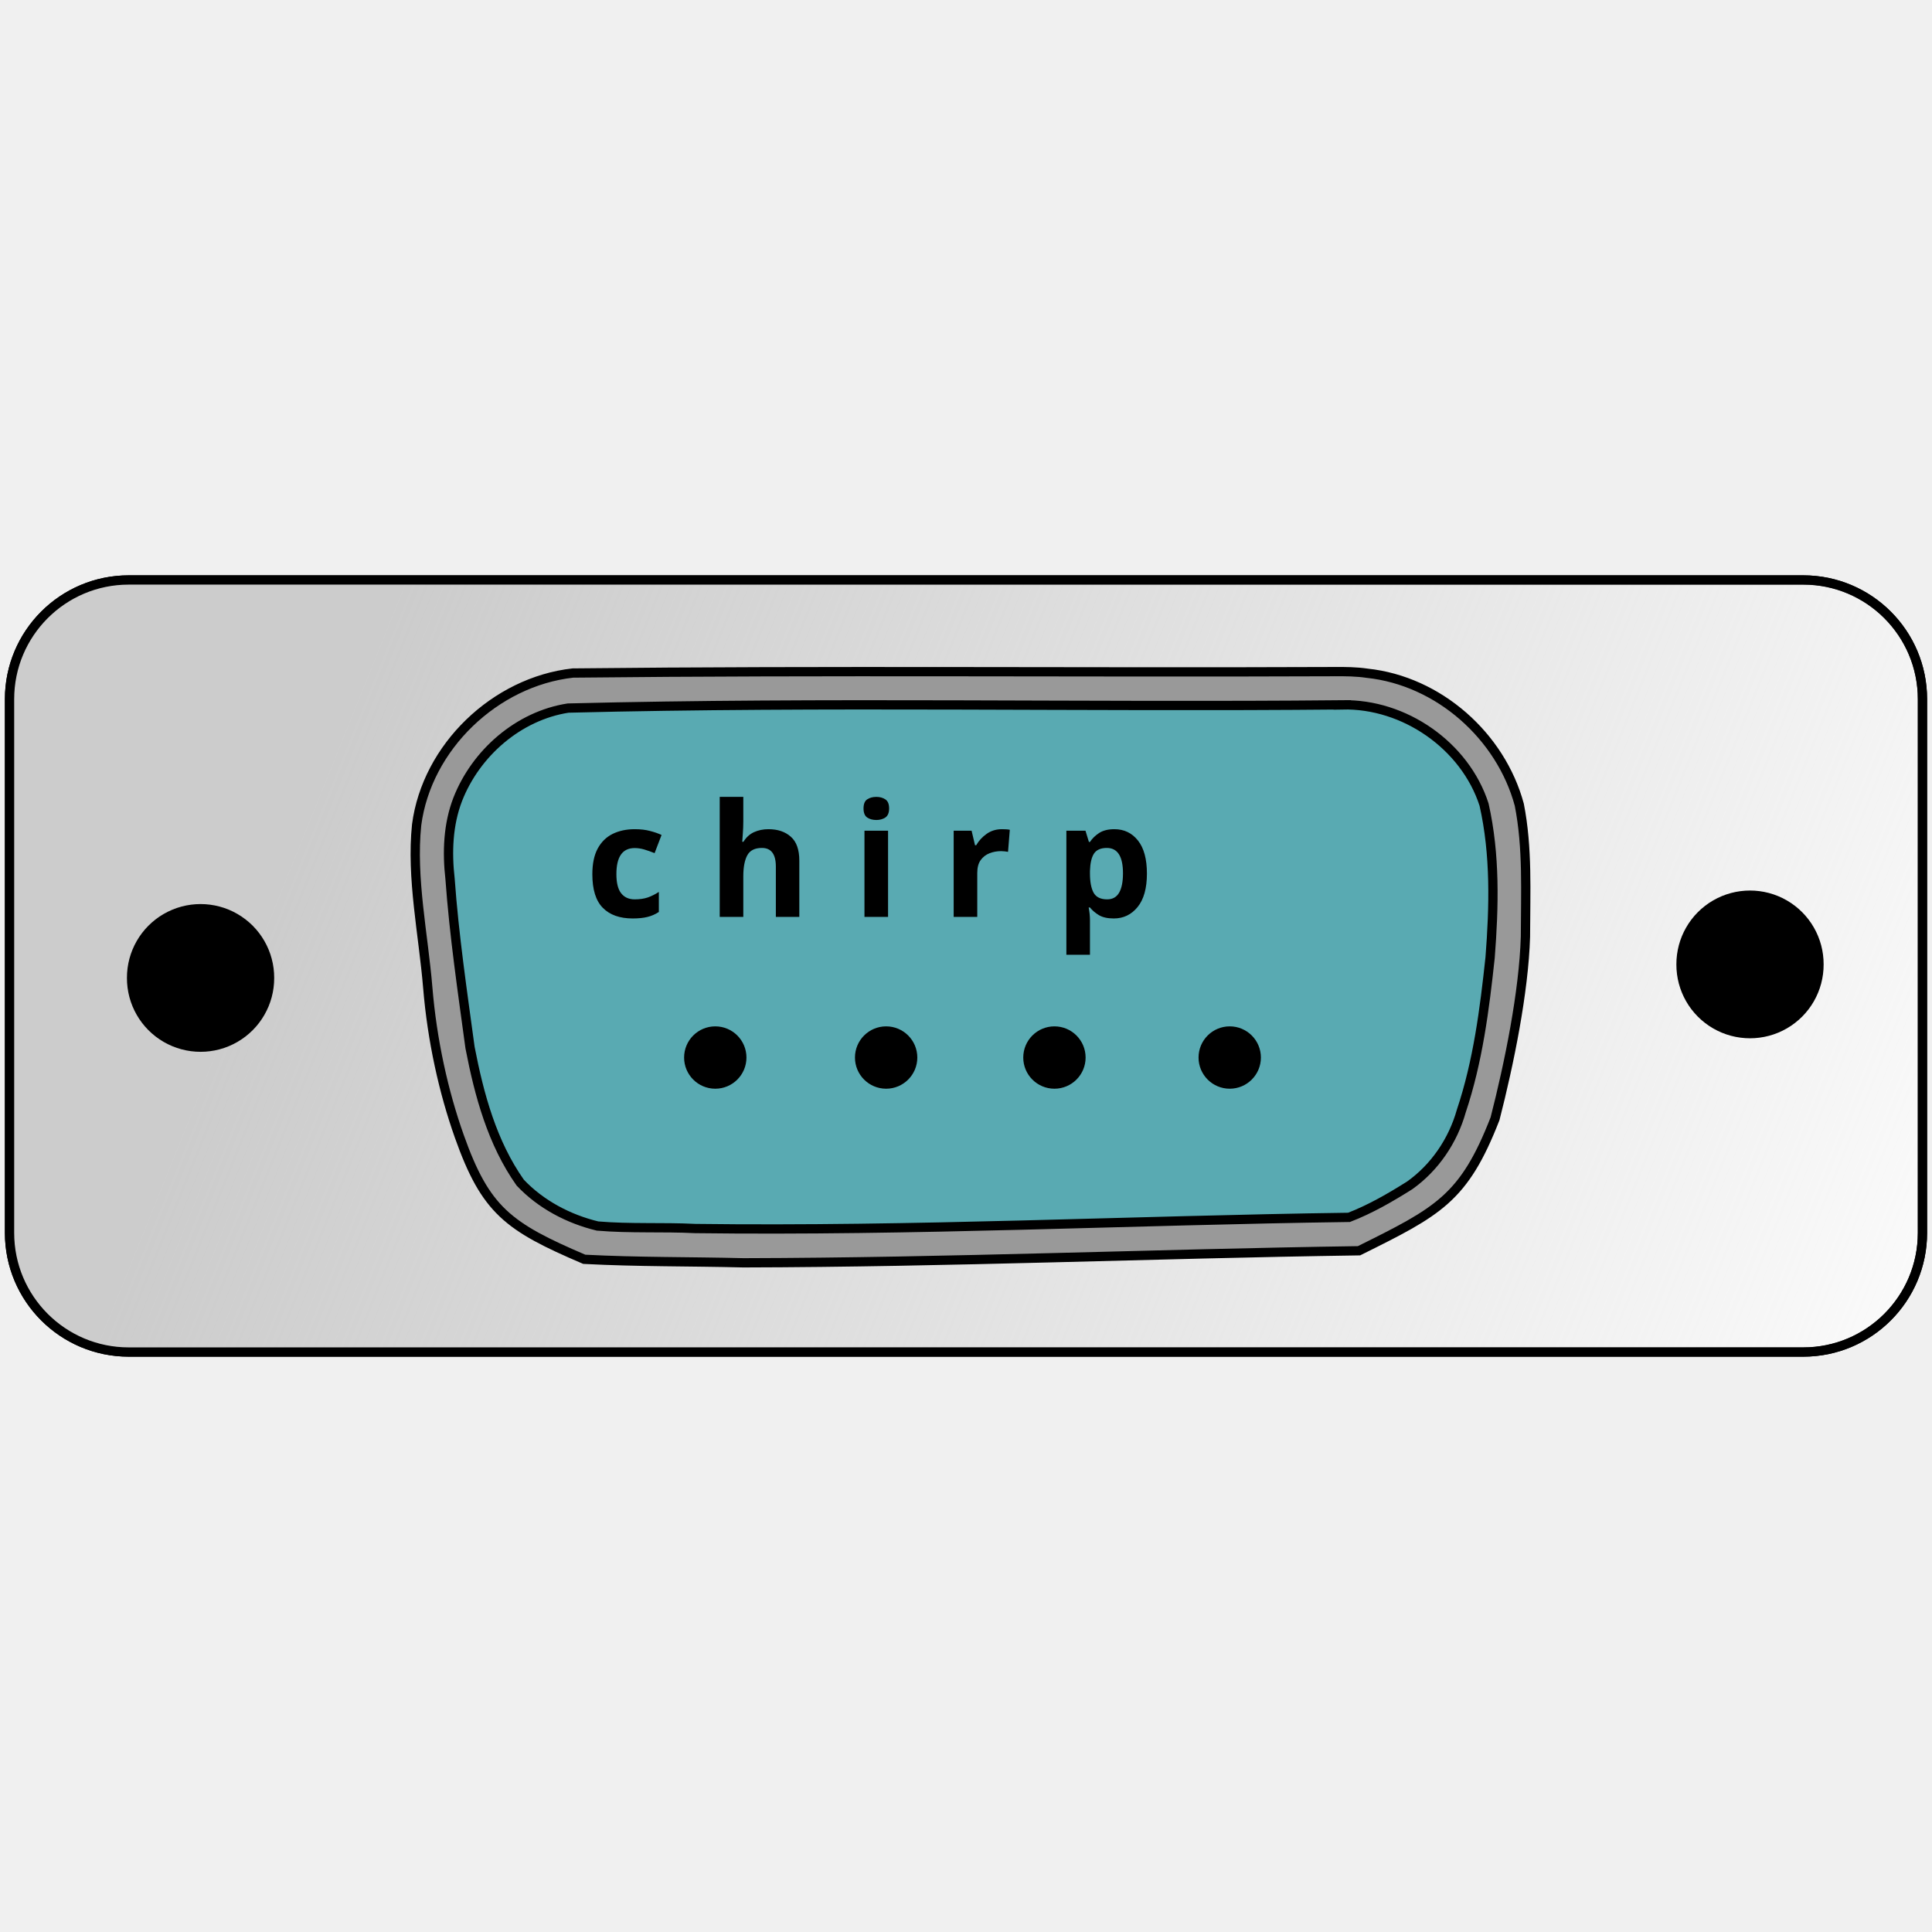
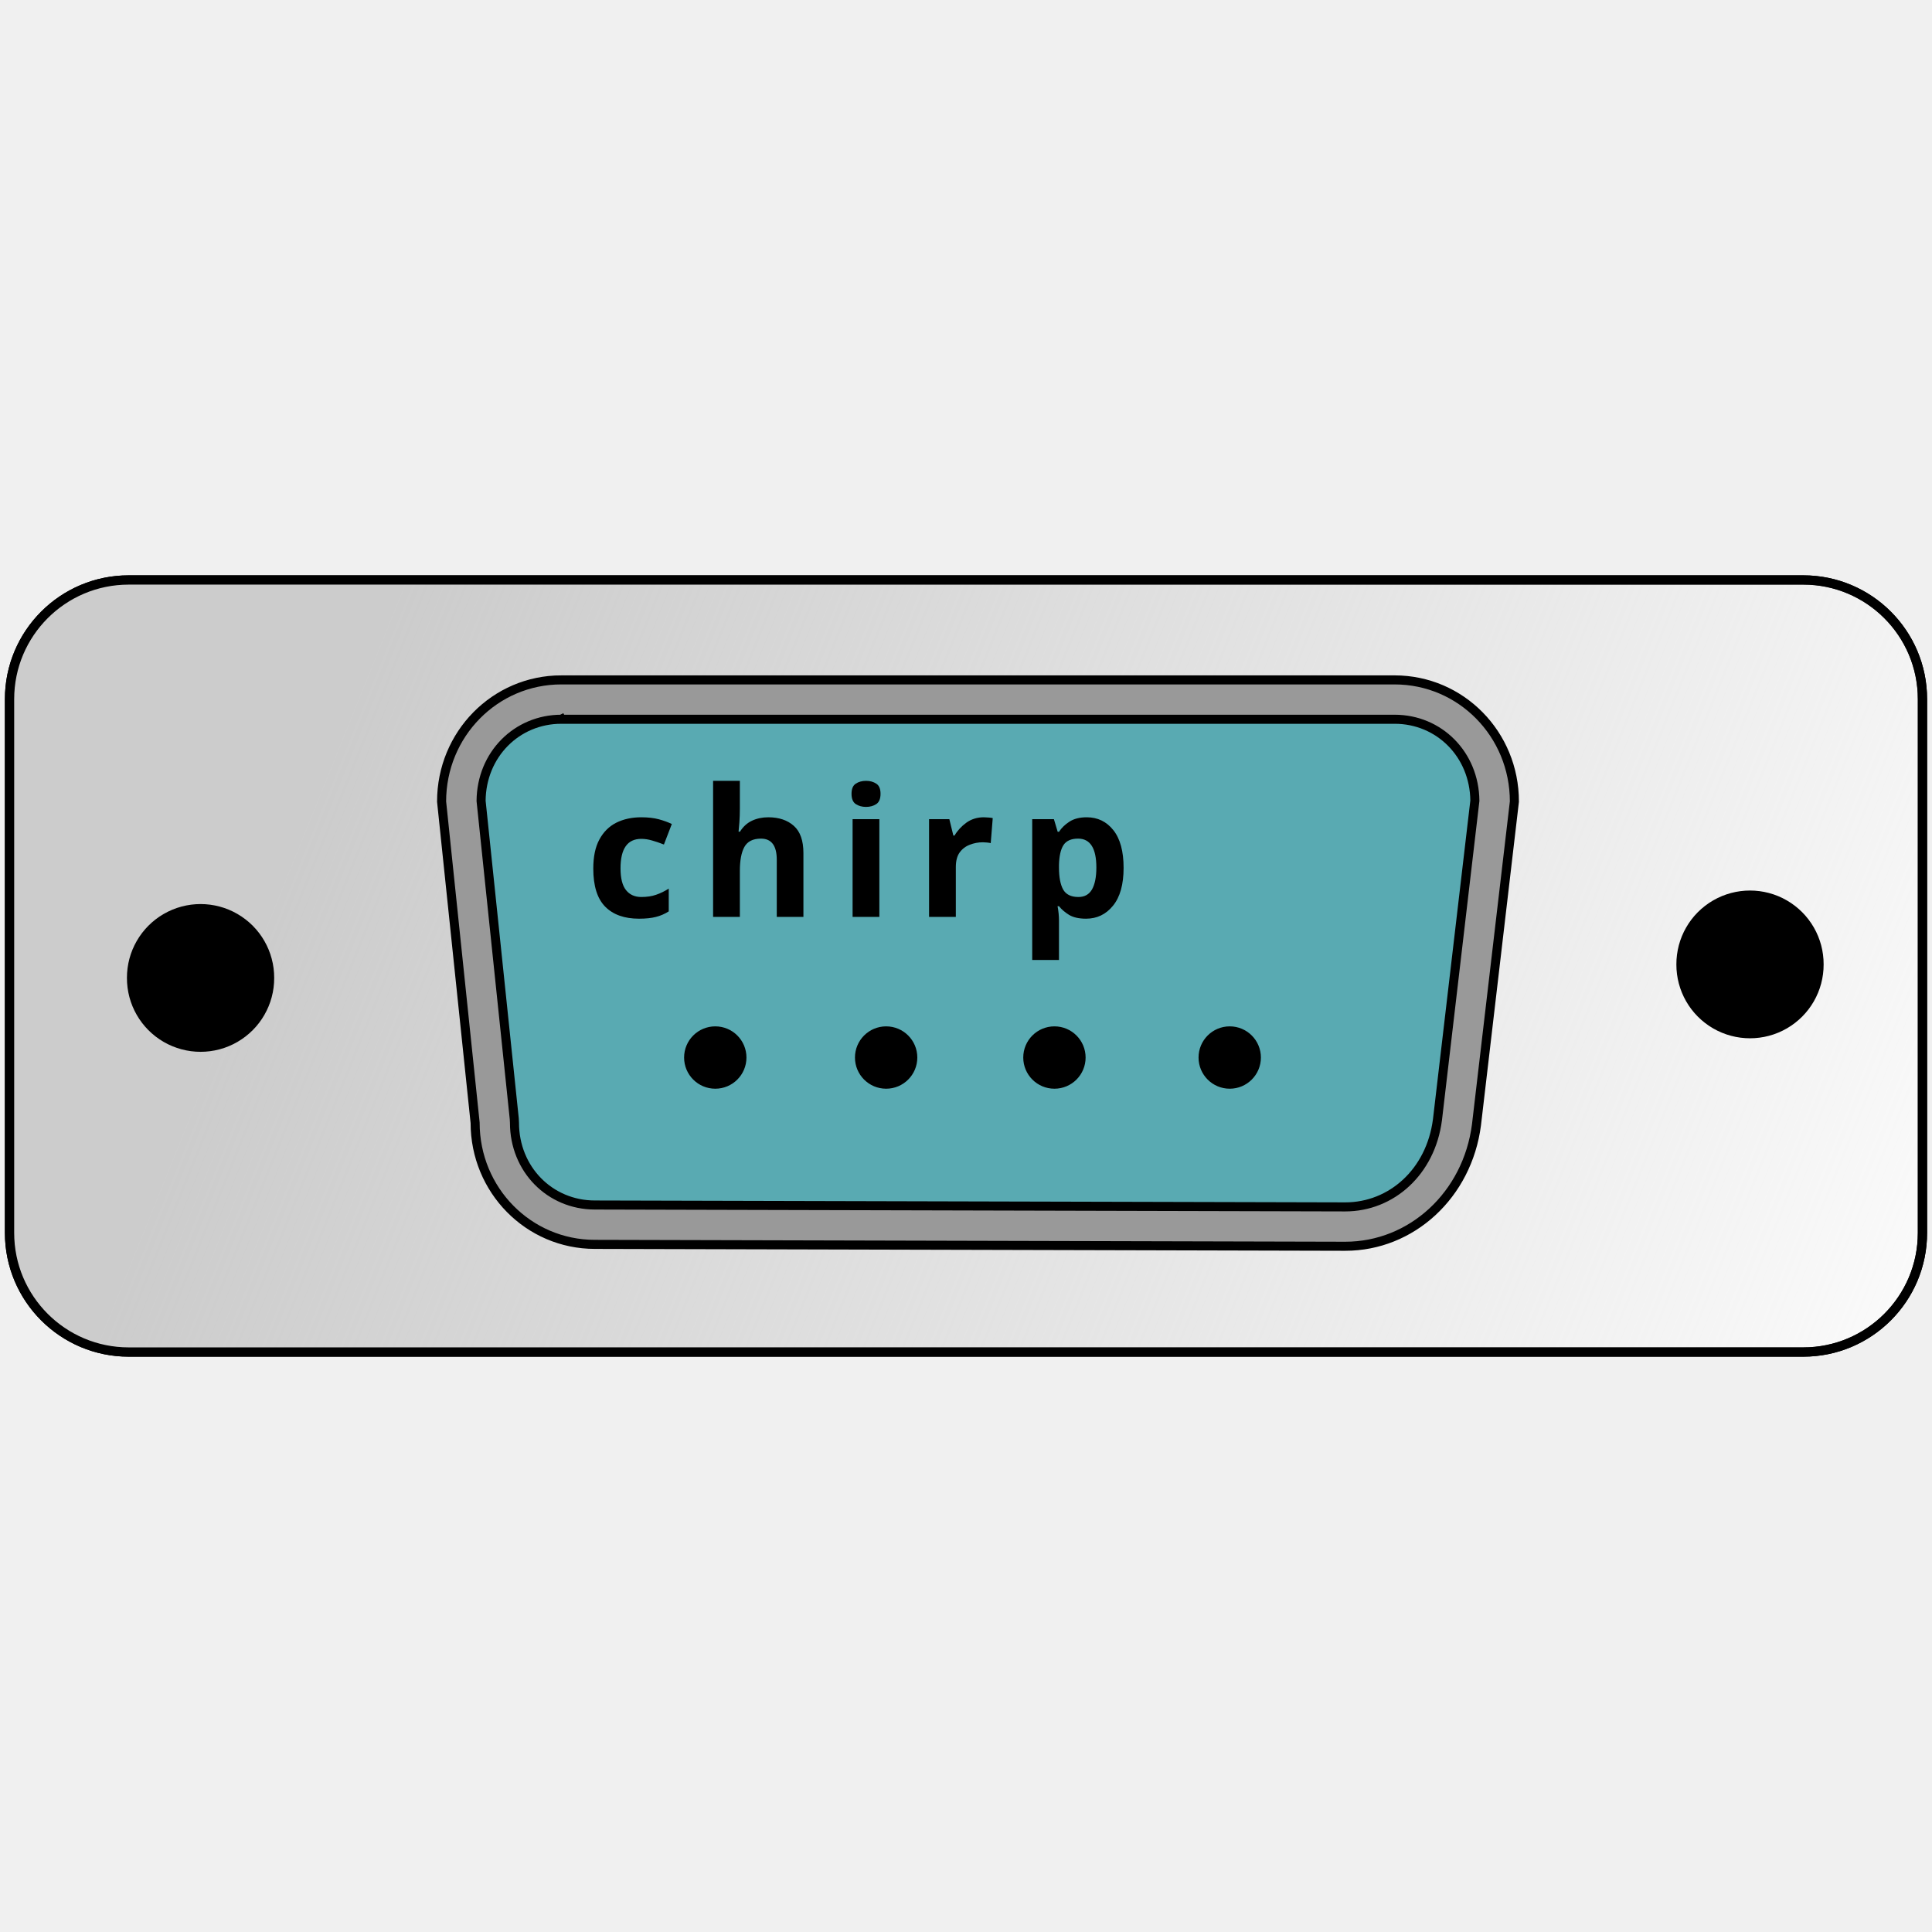
<svg xmlns="http://www.w3.org/2000/svg" xmlns:xlink="http://www.w3.org/1999/xlink" width="256" height="256" id="svg3773" version="1.1">
  <defs id="defs3775">
    <linearGradient id="linearGradient4534">
      <stop style="stop-color:#cccccc;stop-opacity:1;" offset="0" id="stop4536" />
      <stop style="stop-color:#cccccc;stop-opacity:0;" offset="1" id="stop4538" />
    </linearGradient>
    <linearGradient xlink:href="#linearGradient4534" id="linearGradient4540" x1="53.929" y1="895.576" x2="258.29" y2="978.076" gradientUnits="userSpaceOnUse" gradientTransform="matrix(1.114972,0,0,1.114972,-14.71641,-106.21)" />
    <linearGradient xlink:href="#linearGradient4534" id="linearGradient4581" gradientUnits="userSpaceOnUse" gradientTransform="matrix(1.114972,0,0,1.114972,-14.71641,-106.21)" x1="53.929" y1="895.576" x2="258.29" y2="978.076" />
    <linearGradient xlink:href="#linearGradient4534" id="linearGradient3870" gradientUnits="userSpaceOnUse" gradientTransform="matrix(1.114972,0,0,1.114972,-14.71641,-105.6386)" x1="53.929" y1="895.576" x2="258.29" y2="978.076" />
  </defs>
  <g id="layer1" transform="translate(0,-796.3622)">
    <rect ry="15.792" y="873.211" x="1.264" height="102.303" width="253.472" id="rect3872" style="fill:#ffffff;fill-opacity:1;stroke:#000000;stroke-width:1.23;stroke-linecap:butt;stroke-linejoin:miter;stroke-miterlimit:4;stroke-opacity:1;stroke-dasharray:none;stroke-dashoffset:0" />
    <rect style="fill:url(#linearGradient3870);fill-opacity:1;stroke:#000000;stroke-width:1.23;stroke-linecap:butt;stroke-linejoin:miter;stroke-miterlimit:4;stroke-opacity:1;stroke-dasharray:none;stroke-dashoffset:0" id="rect2898" width="253.472" height="102.303" x="1.264" y="873.211" ry="15.792" />
-     <path style="fill:#999999;fill-opacity:1;stroke:#000000;stroke-width:1.23;stroke-linecap:butt;stroke-linejoin:miter;stroke-miterlimit:4;stroke-opacity:1;stroke-dasharray:none;stroke-dashoffset:0" d="m 176.787,885.356 c -33.626,0.139 -67.256,-0.183 -100.88,0.186 -10.308,1.152 -19.345,9.794 -20.699,20.108 -0.735,7.056 0.898,14.585 1.473,21.581 0.576,6.996 2.096,13.831 4.182,19.704 3.479,9.797 6.452,11.975 16.555,16.291 7.142,0.372 13.943,0.285 21.089,0.465 27.657,-0.064 53.913,-1.191 81.567,-1.597 10.506,-5.217 13.898,-6.894 18.027,-17.498 1.879,-7.327 3.808,-16.778 4.029,-24.111 0.009,-5.829 0.316,-11.742 -0.815,-17.488 -2.459,-9.116 -10.692,-16.422 -20.149,-17.426 -1.438,-0.215 -2.92,-0.227 -4.38,-0.215 z" id="rect2830" />
-     <path style="fill:#59aab2;fill-opacity:1;stroke:#000000;stroke-width:1.23;stroke-linecap:butt;stroke-linejoin:miter;stroke-miterlimit:4;stroke-opacity:1;stroke-dasharray:none;stroke-dashoffset:0" d="m 177.86,889.759 c -34.194,0.329 -68.399,-0.436 -102.587,0.427 -6.581,1.025 -12.23,5.967 -14.625,12.104 -1.285,3.333 -1.417,6.997 -1.014,10.532 0.538,7.49 1.641,14.914 2.648,22.351 1.208,6.258 2.93,12.628 6.648,17.889 2.721,2.89 6.416,4.832 10.246,5.755 4.307,0.366 8.637,0.116 12.951,0.332 28.886,0.366 57.75,-1.082 86.627,-1.48 2.833,-1.095 5.467,-2.622 8.035,-4.238 3.328,-2.365 5.741,-5.93 6.842,-9.854 2.198,-6.559 3.08,-13.484 3.816,-20.339 0.524,-6.744 0.697,-13.632 -0.801,-20.262 -2.528,-7.833 -10.579,-13.406 -18.787,-13.216 z" id="path3672" />
-     <text xml:space="preserve" style="font-size:17.718px;font-style:normal;font-variant:normal;font-weight:bold;font-stretch:normal;fill:#000000;fill-opacity:1;stroke:none;font-family:BankGothic Md BT;-inkscape-font-specification:BankGothic Md BT Bold" x="77.552" y="917.858" id="text3710">
-       <tspan id="tspan3712" x="77.552" y="917.858" dx="0 0 -0.703 0 4.219 0 4.922 0 1.055" style="font-size:20.918px">c h i r p</tspan>
+     <path style="display:none;fill:#999999;fill-opacity:1;stroke:#000000;stroke-width:1.23;stroke-linecap:butt;stroke-linejoin:miter;stroke-miterlimit:4;stroke-dasharray:none;stroke-dashoffset:0;stroke-opacity:1" d="m 176.787,885.356 c -33.626,0.139 -67.256,-0.183 -100.88,0.186 -10.308,1.152 -19.345,9.794 -20.699,20.108 -0.735,7.056 0.898,14.585 1.473,21.581 0.576,6.996 2.096,13.831 4.182,19.704 3.479,9.797 10.366,14.501 16.177,15.155 34.086,0.182 72.381,-0.167 102.512,-0.137 5.522,0.154 13.577,-7.034 17.706,-17.639 2.476,-7.791 3.386,-14.809 3.888,-19.188 0.712,-7.236 1.03,-17.598 0.035,-21.185 -2.459,-9.116 -10.557,-17.367 -20.014,-18.371 -1.438,-0.215 -2.92,-0.227 -4.38,-0.215 z" id="rect2830" />
+     <path style="display:none;fill:#59aab2;fill-opacity:1;stroke:#000000;stroke-width:1.23;stroke-linecap:butt;stroke-linejoin:miter;stroke-miterlimit:4;stroke-dasharray:none;stroke-dashoffset:0;stroke-opacity:1" d="m 177.86,889.759 c -34.194,0.329 -68.399,-0.436 -102.587,0.427 -6.581,1.025 -12.23,5.967 -14.625,12.104 -1.285,3.333 -1.417,6.997 -1.014,10.532 0.538,7.49 1.641,14.914 2.648,22.351 1.208,6.258 2.93,12.628 6.648,17.889 2.721,2.89 4.901,4.454 10.12,4.493 33.056,-0.132 66.522,0.176 99.705,0.114 2.833,-1.095 5.467,-2.622 8.035,-4.238 3.328,-2.365 5.741,-5.93 6.842,-9.854 2.198,-6.559 3.08,-13.484 3.816,-20.339 0.524,-6.744 0.697,-13.632 -0.801,-20.262 -2.528,-7.833 -10.579,-13.406 -18.787,-13.216 z" id="path3672" />
+     <path id="path3735" style="display:inline;fill:#999999;stroke:#000000;stroke-width:1.2;stroke-linecap:round;stroke-dasharray:none;fill-opacity:1" d="M 74.38,886.453 H 184.8 c 8.789,0 15.865,7.189 15.865,16.12 l -5.025,42.84 c -1.201,9.291 -8.594,16.085 -17.384,16.085 l -99.436,-0.25 c -8.789,0 -15.865,-7.189 -15.865,-16.12 l -4.442,-42.557 c 0,-8.93 7.076,-16.12 15.865,-16.12 z" />
+     <path style="display:inline;fill:#59aab2;stroke:#000000;stroke-width:1.2;stroke-linecap:round;stroke-dasharray:none;fill-opacity:1" xlink:href="#path3735" id="path9" d="m 74.377,891.666 c -5.913,0.001 -10.581,4.688 -10.631,10.814 l 4.395,42.107 a 5.215,5.215 0 0 1 0.029,0.541 c 0,6.176 4.704,10.904 10.65,10.904 a 5.215,5.215 0 0 1 0.014,0 l 99.422,0.25 c 6.102,0 11.319,-4.627 12.213,-11.539 l -0.006,0.061 4.965,-42.342 c -0.059,-6.118 -4.721,-10.795 -10.629,-10.795 H 74.381 a 5.215,5.215 0 0 1 -0.002,-0.002 z" />
+     <text xml:space="preserve" style="font-size:23.733px;font-style:normal;font-variant:normal;font-weight:bold;font-stretch:normal;fill:#000000;fill-opacity:1;stroke:none;font-family:BankGothic;-inkscape-font-specification:'BankGothic, Bold';font-variant-ligatures:normal;font-variant-caps:normal;font-variant-numeric:normal;font-variant-east-asian:normal;letter-spacing:-1.64px" x="77.552" y="917.858" id="text3710">
+       <tspan id="tspan3712" x="77.552" y="917.858" dx="0 0 -0.703 0 4.219 0 4.922 0 1.055" style="font-size:23.733px;-inkscape-font-specification:'BankGothic, Bold';font-family:BankGothic;font-weight:bold;font-style:normal;font-stretch:normal;font-variant:normal;font-variant-ligatures:normal;font-variant-caps:normal;font-variant-numeric:normal;font-variant-east-asian:normal;letter-spacing:-1.64px">c h i r p</tspan>
    </text>
-     <path style="fill:#000000;fill-opacity:1;stroke:#000000;stroke-width:10;stroke-linecap:butt;stroke-linejoin:miter;stroke-miterlimit:4;stroke-opacity:1;stroke-dasharray:none;stroke-dashoffset:0" id="path3716" d="m -560,583.791 a 74.286,74.286 0 1 1 -148.571,0 74.286,74.286 0 1 1 148.571,0 z" transform="matrix(0.1230445,0,0,0.1230445,104.6215,854.112)" />
-     <path transform="matrix(0.1230445,0,0,0.1230445,309.93,852.319)" d="m -560,583.791 a 74.286,74.286 0 1 1 -148.571,0 74.286,74.286 0 1 1 148.571,0 z" id="path3718" style="fill:#000000;fill-opacity:1;stroke:#000000;stroke-width:10;stroke-linecap:butt;stroke-linejoin:miter;stroke-miterlimit:4;stroke-opacity:1;stroke-dasharray:none;stroke-dashoffset:0" />
-     <path style="fill:#000000;fill-opacity:1;fill-rule:nonzero;stroke:#000000;stroke-width:10;stroke-linecap:butt;stroke-linejoin:miter;stroke-miterlimit:4;stroke-opacity:1;stroke-dasharray:none;stroke-dashoffset:0" id="path3741" d="m -20,689.505 a 28.571,28.571 0 1 1 -57.143,0 28.571,28.571 0 1 1 57.143,0 z" transform="matrix(0.1230445,0,0,0.1230445,100.7545,851.6511)" />
-     <path transform="matrix(0.1230445,0,0,0.1230445,123.3946,851.6511)" d="m -20,689.505 a 28.571,28.571 0 1 1 -57.143,0 28.571,28.571 0 1 1 57.143,0 z" id="path3743" style="fill:#000000;fill-opacity:1;fill-rule:nonzero;stroke:#000000;stroke-width:10;stroke-linecap:butt;stroke-linejoin:miter;stroke-miterlimit:4;stroke-opacity:1;stroke-dasharray:none;stroke-dashoffset:0" />
-     <path transform="matrix(0.1230445,0,0,0.1230445,168.9211,851.6511)" d="m -20,689.505 a 28.571,28.571 0 1 1 -57.143,0 28.571,28.571 0 1 1 57.143,0 z" id="path3747" style="fill:#000000;fill-opacity:1;fill-rule:nonzero;stroke:#000000;stroke-width:10;stroke-linecap:butt;stroke-linejoin:miter;stroke-miterlimit:4;stroke-opacity:1;stroke-dasharray:none;stroke-dashoffset:0" />
-     <path style="fill:#000000;fill-opacity:1;fill-rule:nonzero;stroke:#000000;stroke-width:10;stroke-linecap:butt;stroke-linejoin:miter;stroke-miterlimit:4;stroke-opacity:1;stroke-dasharray:none;stroke-dashoffset:0" id="path4566" d="m -20,689.505 a 28.571,28.571 0 1 1 -57.143,0 28.571,28.571 0 1 1 57.143,0 z" transform="matrix(0.1230445,0,0,0.1230445,145.6941,851.6511)" />
+     <path style="fill:#000000;fill-opacity:1;stroke:#000000;stroke-width:10;stroke-linecap:butt;stroke-linejoin:miter;stroke-miterlimit:4;stroke-opacity:1;stroke-dasharray:none;stroke-dashoffset:0" id="path3716" transform="matrix(0.1230445,0,0,0.1230445,104.6215,854.112)" d="m -560,583.791 a 74.286,74.286 0 1 1 -148.571,0 74.286,74.286 0 1 1 148.571,0 z" />
+     <path transform="matrix(0.1230445,0,0,0.1230445,309.93,852.319)" id="path3718" style="fill:#000000;fill-opacity:1;stroke:#000000;stroke-width:10;stroke-linecap:butt;stroke-linejoin:miter;stroke-miterlimit:4;stroke-opacity:1;stroke-dasharray:none;stroke-dashoffset:0" d="m -560,583.791 a 74.286,74.286 0 1 1 -148.571,0 74.286,74.286 0 1 1 148.571,0 z" />
+     <path style="fill:#000000;fill-opacity:1;fill-rule:nonzero;stroke:#000000;stroke-width:10;stroke-linecap:butt;stroke-linejoin:miter;stroke-miterlimit:4;stroke-opacity:1;stroke-dasharray:none;stroke-dashoffset:0" id="path3741" transform="matrix(0.1230445,0,0,0.1230445,100.7545,851.6511)" d="m -20,689.505 a 28.571,28.571 0 1 1 -57.143,0 28.571,28.571 0 1 1 57.143,0 z" />
+     <path transform="matrix(0.1230445,0,0,0.1230445,123.3946,851.6511)" id="path3743" style="fill:#000000;fill-opacity:1;fill-rule:nonzero;stroke:#000000;stroke-width:10;stroke-linecap:butt;stroke-linejoin:miter;stroke-miterlimit:4;stroke-opacity:1;stroke-dasharray:none;stroke-dashoffset:0" d="m -20,689.505 a 28.571,28.571 0 1 1 -57.143,0 28.571,28.571 0 1 1 57.143,0 z" />
+     <path transform="matrix(0.1230445,0,0,0.1230445,168.9211,851.6511)" id="path3747" style="fill:#000000;fill-opacity:1;fill-rule:nonzero;stroke:#000000;stroke-width:10;stroke-linecap:butt;stroke-linejoin:miter;stroke-miterlimit:4;stroke-opacity:1;stroke-dasharray:none;stroke-dashoffset:0" d="m -20,689.505 a 28.571,28.571 0 1 1 -57.143,0 28.571,28.571 0 1 1 57.143,0 z" />
+     <path style="fill:#000000;fill-opacity:1;fill-rule:nonzero;stroke:#000000;stroke-width:10;stroke-linecap:butt;stroke-linejoin:miter;stroke-miterlimit:4;stroke-opacity:1;stroke-dasharray:none;stroke-dashoffset:0" id="path4566" transform="matrix(0.1230445,0,0,0.1230445,145.6941,851.6511)" d="m -20,689.505 a 28.571,28.571 0 1 1 -57.143,0 28.571,28.571 0 1 1 57.143,0 z" />
  </g>
</svg>
